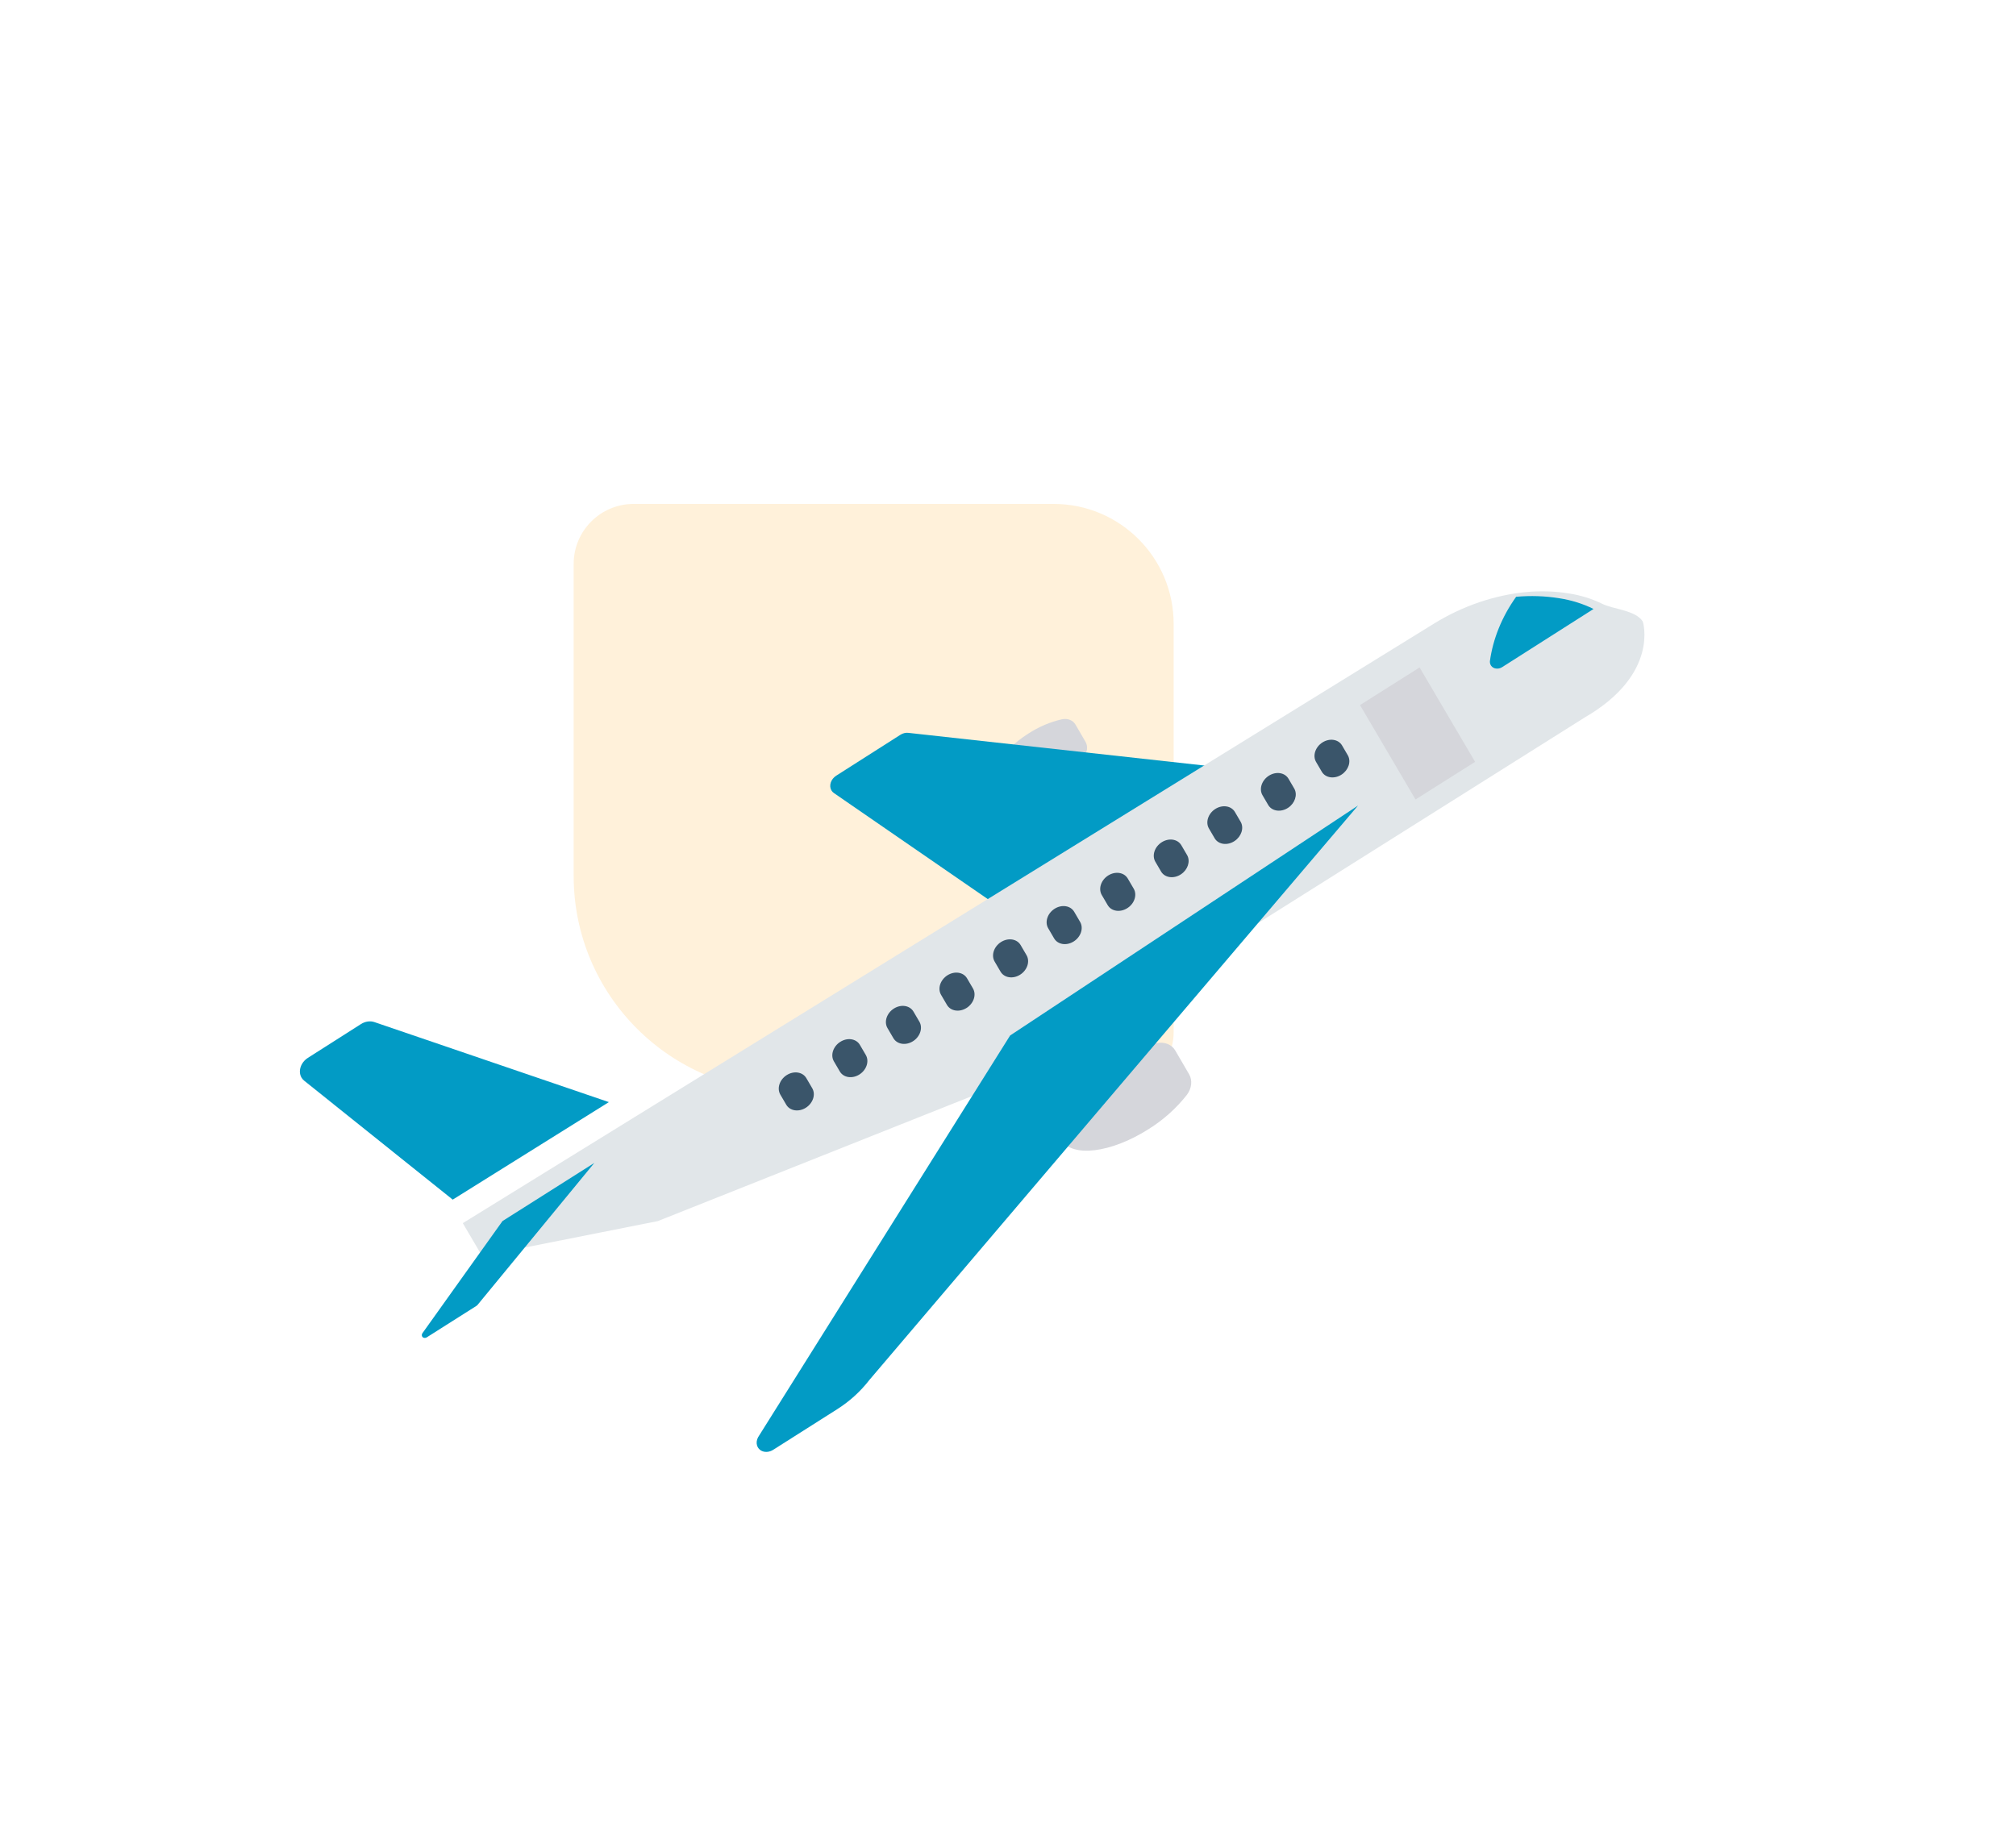
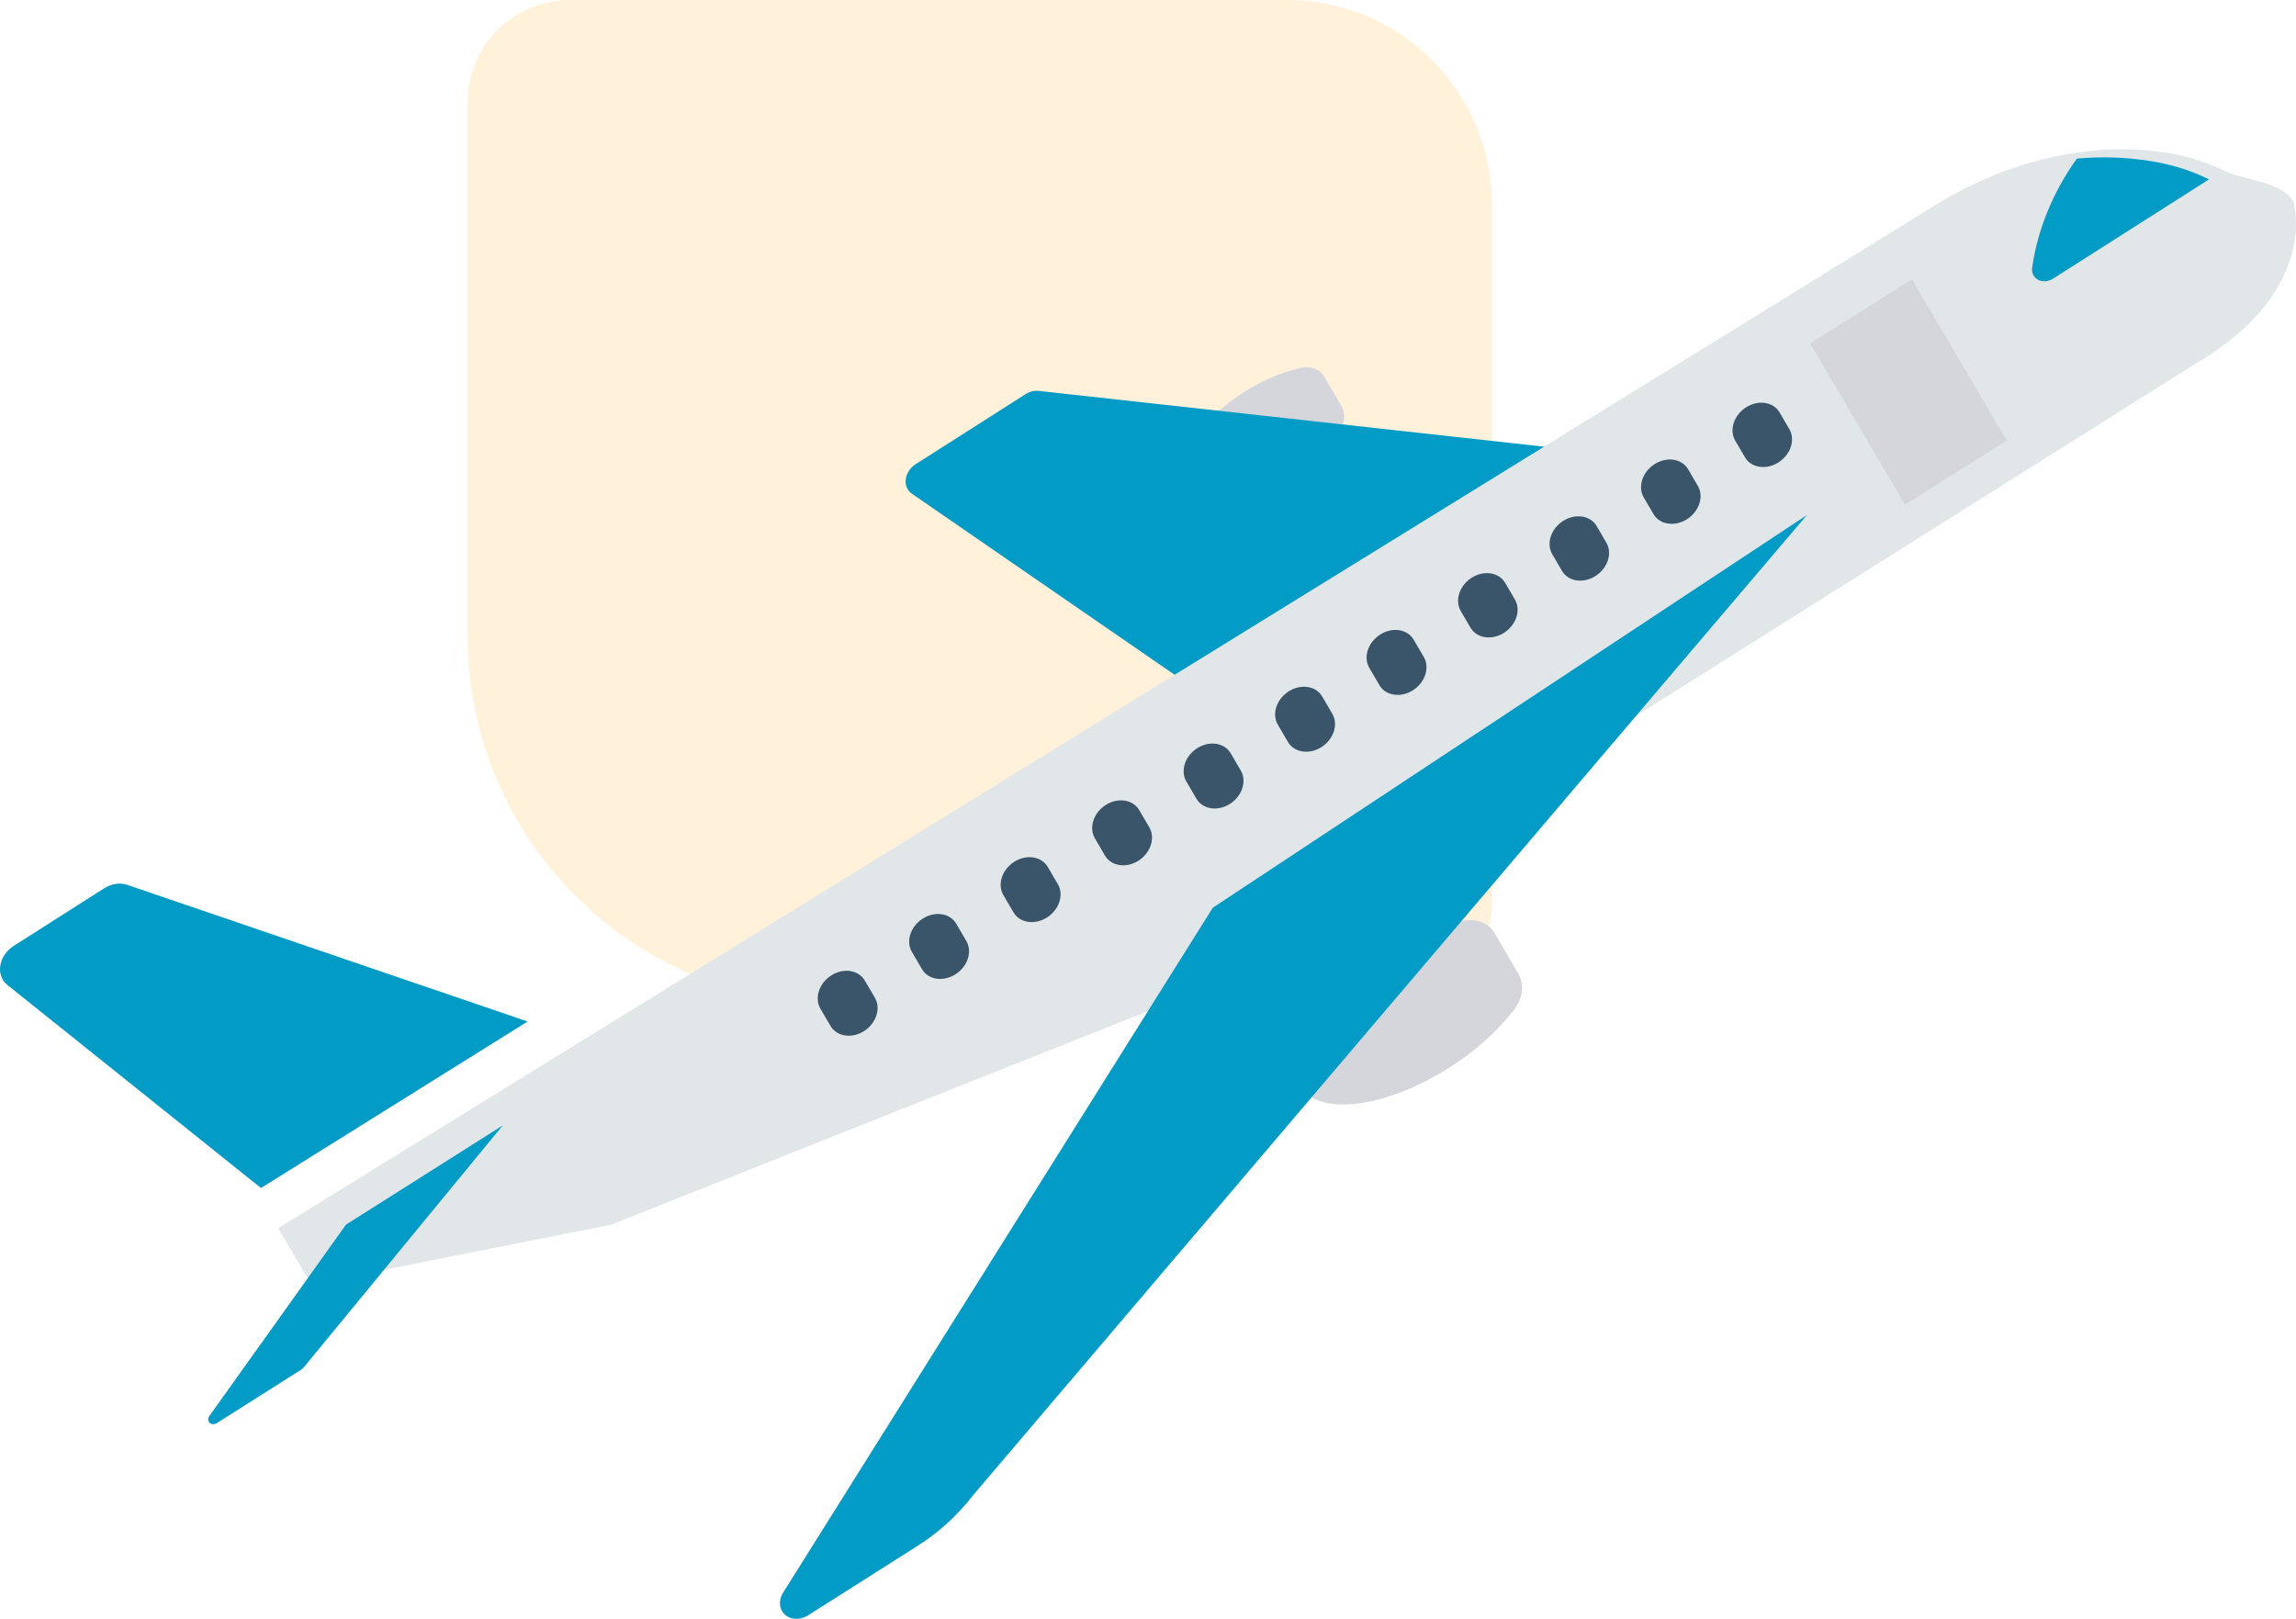
- <svg xmlns="http://www.w3.org/2000/svg" width="168" height="154" viewBox="0 0 168 154" fill="none">
+ <svg xmlns="http://www.w3.org/2000/svg" fill="none" viewBox="24.99 42 112.05 79.01">
  <path d="M47.805 73C47.805 82.941 55.864 91 65.805 91L92.805 91C95.567 91 97.805 88.761 97.805 86L97.805 52C97.805 46.477 93.328 42 87.805 42L52.805 42C50.044 42 47.805 44.239 47.805 47L47.805 73Z" fill="#FFF1DA" />
  <path d="M96.389 86.941C95.031 87.246 93.708 87.809 92.502 88.597C89.361 90.598 87.534 93.455 88.421 94.977C89.308 96.499 92.573 96.109 95.714 94.108C96.936 93.349 98.021 92.378 98.903 91.256C99.312 90.714 99.386 90.038 99.091 89.533L97.939 87.556C97.645 87.049 97.037 86.809 96.389 86.941Z" fill="#D5D6DB" />
  <path d="M88.502 59.948C87.517 60.169 86.558 60.578 85.683 61.149C83.407 62.6 82.081 64.671 82.723 65.774C83.366 66.877 85.734 66.594 88.011 65.143C88.897 64.592 89.684 63.888 90.324 63.074C90.62 62.681 90.673 62.192 90.459 61.826L89.625 60.394C89.413 60.027 88.972 59.852 88.502 59.948Z" fill="#D5D6DB" />
  <path d="M75.688 61.079C75.469 61.054 75.235 61.113 75.032 61.242L69.684 64.65C69.237 64.935 69.058 65.482 69.284 65.873C69.336 65.963 69.407 66.039 69.494 66.098L82.675 75.183L100.509 63.819L75.688 61.079Z" fill="#029BC5" />
  <path d="M132.065 59.794L83.533 90.346L54.82 101.772L40.177 104.682L38.566 101.945L119.461 51.998C121.872 50.504 124.558 49.586 127.246 49.339C128.424 49.237 129.587 49.276 130.708 49.455C131.702 49.606 132.645 49.896 133.508 50.319C134.472 50.797 136.307 50.852 136.901 51.805C136.903 51.803 138.305 56.178 132.065 59.794Z" fill="#E1E6E9" />
  <path d="M84.176 86.304L63.181 119.774C62.919 120.244 63.074 120.77 63.528 120.949C63.807 121.059 64.148 121.016 64.434 120.834L69.778 117.444C70.806 116.791 71.716 115.963 72.452 115.009L113.169 67.14L84.176 86.304Z" fill="#029BC5" />
  <path d="M31.197 85.186C30.846 85.066 30.43 85.129 30.078 85.353L25.66 88.166C25.058 88.549 24.819 89.285 25.124 89.811C25.183 89.911 25.258 89.999 25.349 90.071L37.726 99.984L50.739 91.856L31.197 85.186Z" fill="#029BC5" />
  <path d="M41.874 101.771L35.213 111.1C35.115 111.234 35.138 111.403 35.264 111.476C35.355 111.529 35.479 111.519 35.58 111.452L39.708 108.836C39.74 108.815 39.769 108.79 39.793 108.761L49.527 96.926L41.874 101.771Z" fill="#029BC5" />
  <path d="M129.911 49.857C128.757 49.672 127.559 49.632 126.346 49.739C125.165 51.39 124.411 53.245 124.157 55.118C124.139 55.494 124.442 55.765 124.835 55.723C124.957 55.71 125.079 55.667 125.188 55.598L132.796 50.754C131.906 50.315 130.935 50.013 129.911 49.857Z" fill="#029BC5" />
  <path d="M113.332 58.765L118.299 55.628L122.926 63.497L117.959 66.634L113.332 58.765Z" fill="#D5D6DB" />
  <path d="M110.207 61.877C109.608 62.257 109.369 62.986 109.673 63.505L110.165 64.347C110.489 64.854 111.228 64.943 111.816 64.546C112.376 64.168 112.602 63.481 112.332 62.974L111.84 62.133C111.536 61.613 110.805 61.499 110.207 61.877Z" fill="#3A556A" />
  <path d="M105.742 64.65C105.144 65.029 104.904 65.758 105.208 66.278L105.701 67.12C106.025 67.626 106.764 67.715 107.352 67.319C107.912 66.941 108.137 66.254 107.868 65.747L107.375 64.905C107.071 64.386 106.341 64.272 105.742 64.65Z" fill="#3A556A" />
  <path d="M101.276 67.423C100.679 67.803 100.44 68.531 100.744 69.05L101.236 69.892C101.56 70.399 102.299 70.488 102.887 70.091C103.447 69.713 103.673 69.026 103.403 68.519L102.911 67.677C102.607 67.158 101.875 67.044 101.276 67.423Z" fill="#3A556A" />
  <path d="M96.812 70.196C96.214 70.575 95.976 71.303 96.279 71.823L96.772 72.665C97.096 73.171 97.835 73.26 98.423 72.863C98.983 72.486 99.208 71.799 98.939 71.292L98.446 70.45C98.142 69.93 97.411 69.817 96.812 70.196Z" fill="#3A556A" />
  <path d="M92.348 72.968C91.75 73.348 91.511 74.076 91.815 74.596L92.308 75.438C92.611 75.957 93.343 76.071 93.941 75.692C94.539 75.313 94.778 74.585 94.475 74.066L93.982 73.224C93.679 72.704 92.948 72.589 92.349 72.968C92.349 72.968 92.349 72.968 92.348 72.968Z" fill="#3A556A" />
  <path d="M87.884 75.741C87.285 76.121 87.047 76.849 87.351 77.368L87.843 78.211C88.147 78.73 88.878 78.844 89.477 78.465C90.075 78.086 90.314 77.358 90.01 76.838L89.518 75.996C89.215 75.476 88.484 75.362 87.885 75.74C87.885 75.74 87.884 75.741 87.884 75.741Z" fill="#3A556A" />
  <path d="M83.419 78.513C82.821 78.893 82.582 79.621 82.886 80.141L83.379 80.983C83.683 81.502 84.415 81.615 85.013 81.235C85.609 80.856 85.848 80.13 85.545 79.611L85.053 78.769C84.749 78.249 84.018 78.135 83.419 78.513Z" fill="#3A556A" />
  <path d="M78.954 81.286C78.356 81.666 78.118 82.394 78.422 82.913L78.914 83.756C79.219 84.275 79.95 84.387 80.548 84.008C81.145 83.629 81.383 82.902 81.081 82.383L80.588 81.541C80.285 81.022 79.553 80.907 78.954 81.286Z" fill="#3A556A" />
  <path d="M74.49 84.058C73.892 84.438 73.653 85.166 73.957 85.686L74.45 86.528C74.754 87.047 75.486 87.159 76.084 86.78C76.68 86.401 76.919 85.674 76.617 85.156L76.124 84.314C75.82 83.794 75.089 83.68 74.49 84.058Z" fill="#3A556A" />
  <path d="M70.025 86.832C69.426 87.21 69.187 87.939 69.491 88.458L69.492 88.459L69.984 89.301C70.288 89.82 71.02 89.933 71.618 89.553C72.215 89.174 72.453 88.448 72.151 87.929L71.658 87.087C71.355 86.567 70.623 86.453 70.025 86.832Z" fill="#3A556A" />
  <path d="M65.561 89.603C64.963 89.982 64.724 90.71 65.028 91.23L65.028 91.231L65.521 92.073C65.825 92.592 66.557 92.704 67.155 92.325C67.751 91.946 67.99 91.219 67.688 90.701L67.195 89.859C66.891 89.339 66.16 89.225 65.561 89.603Z" fill="#3A556A" />
</svg>
